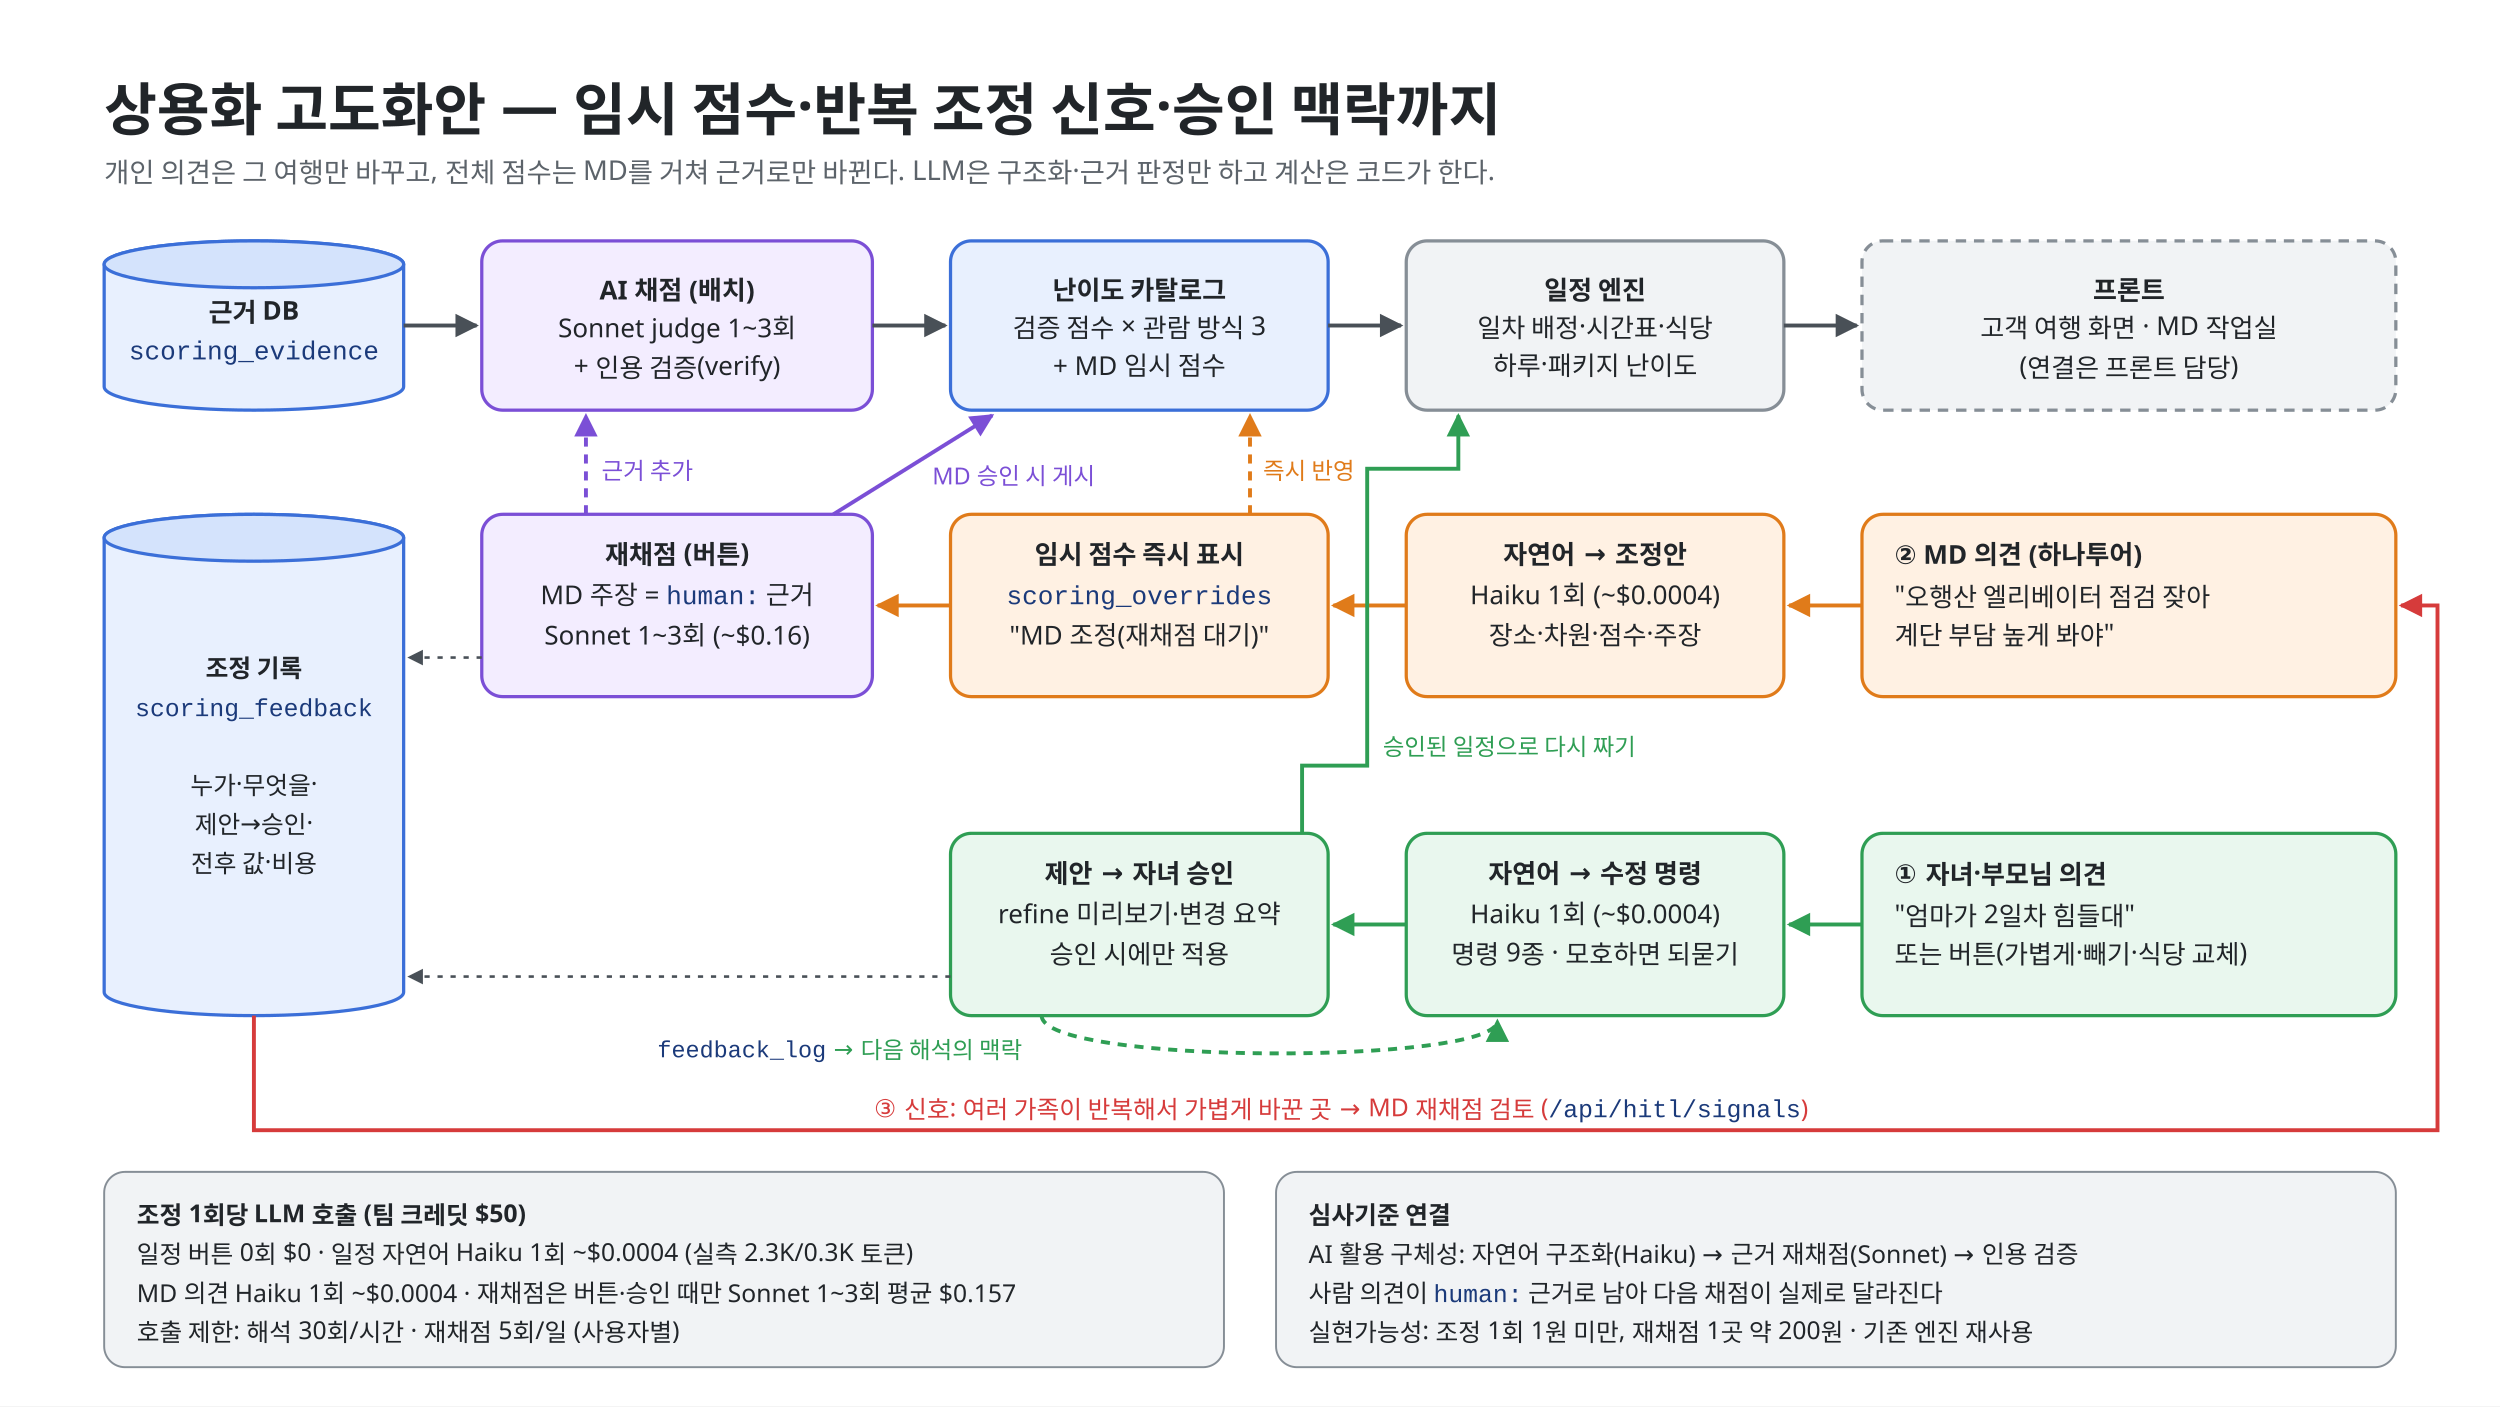
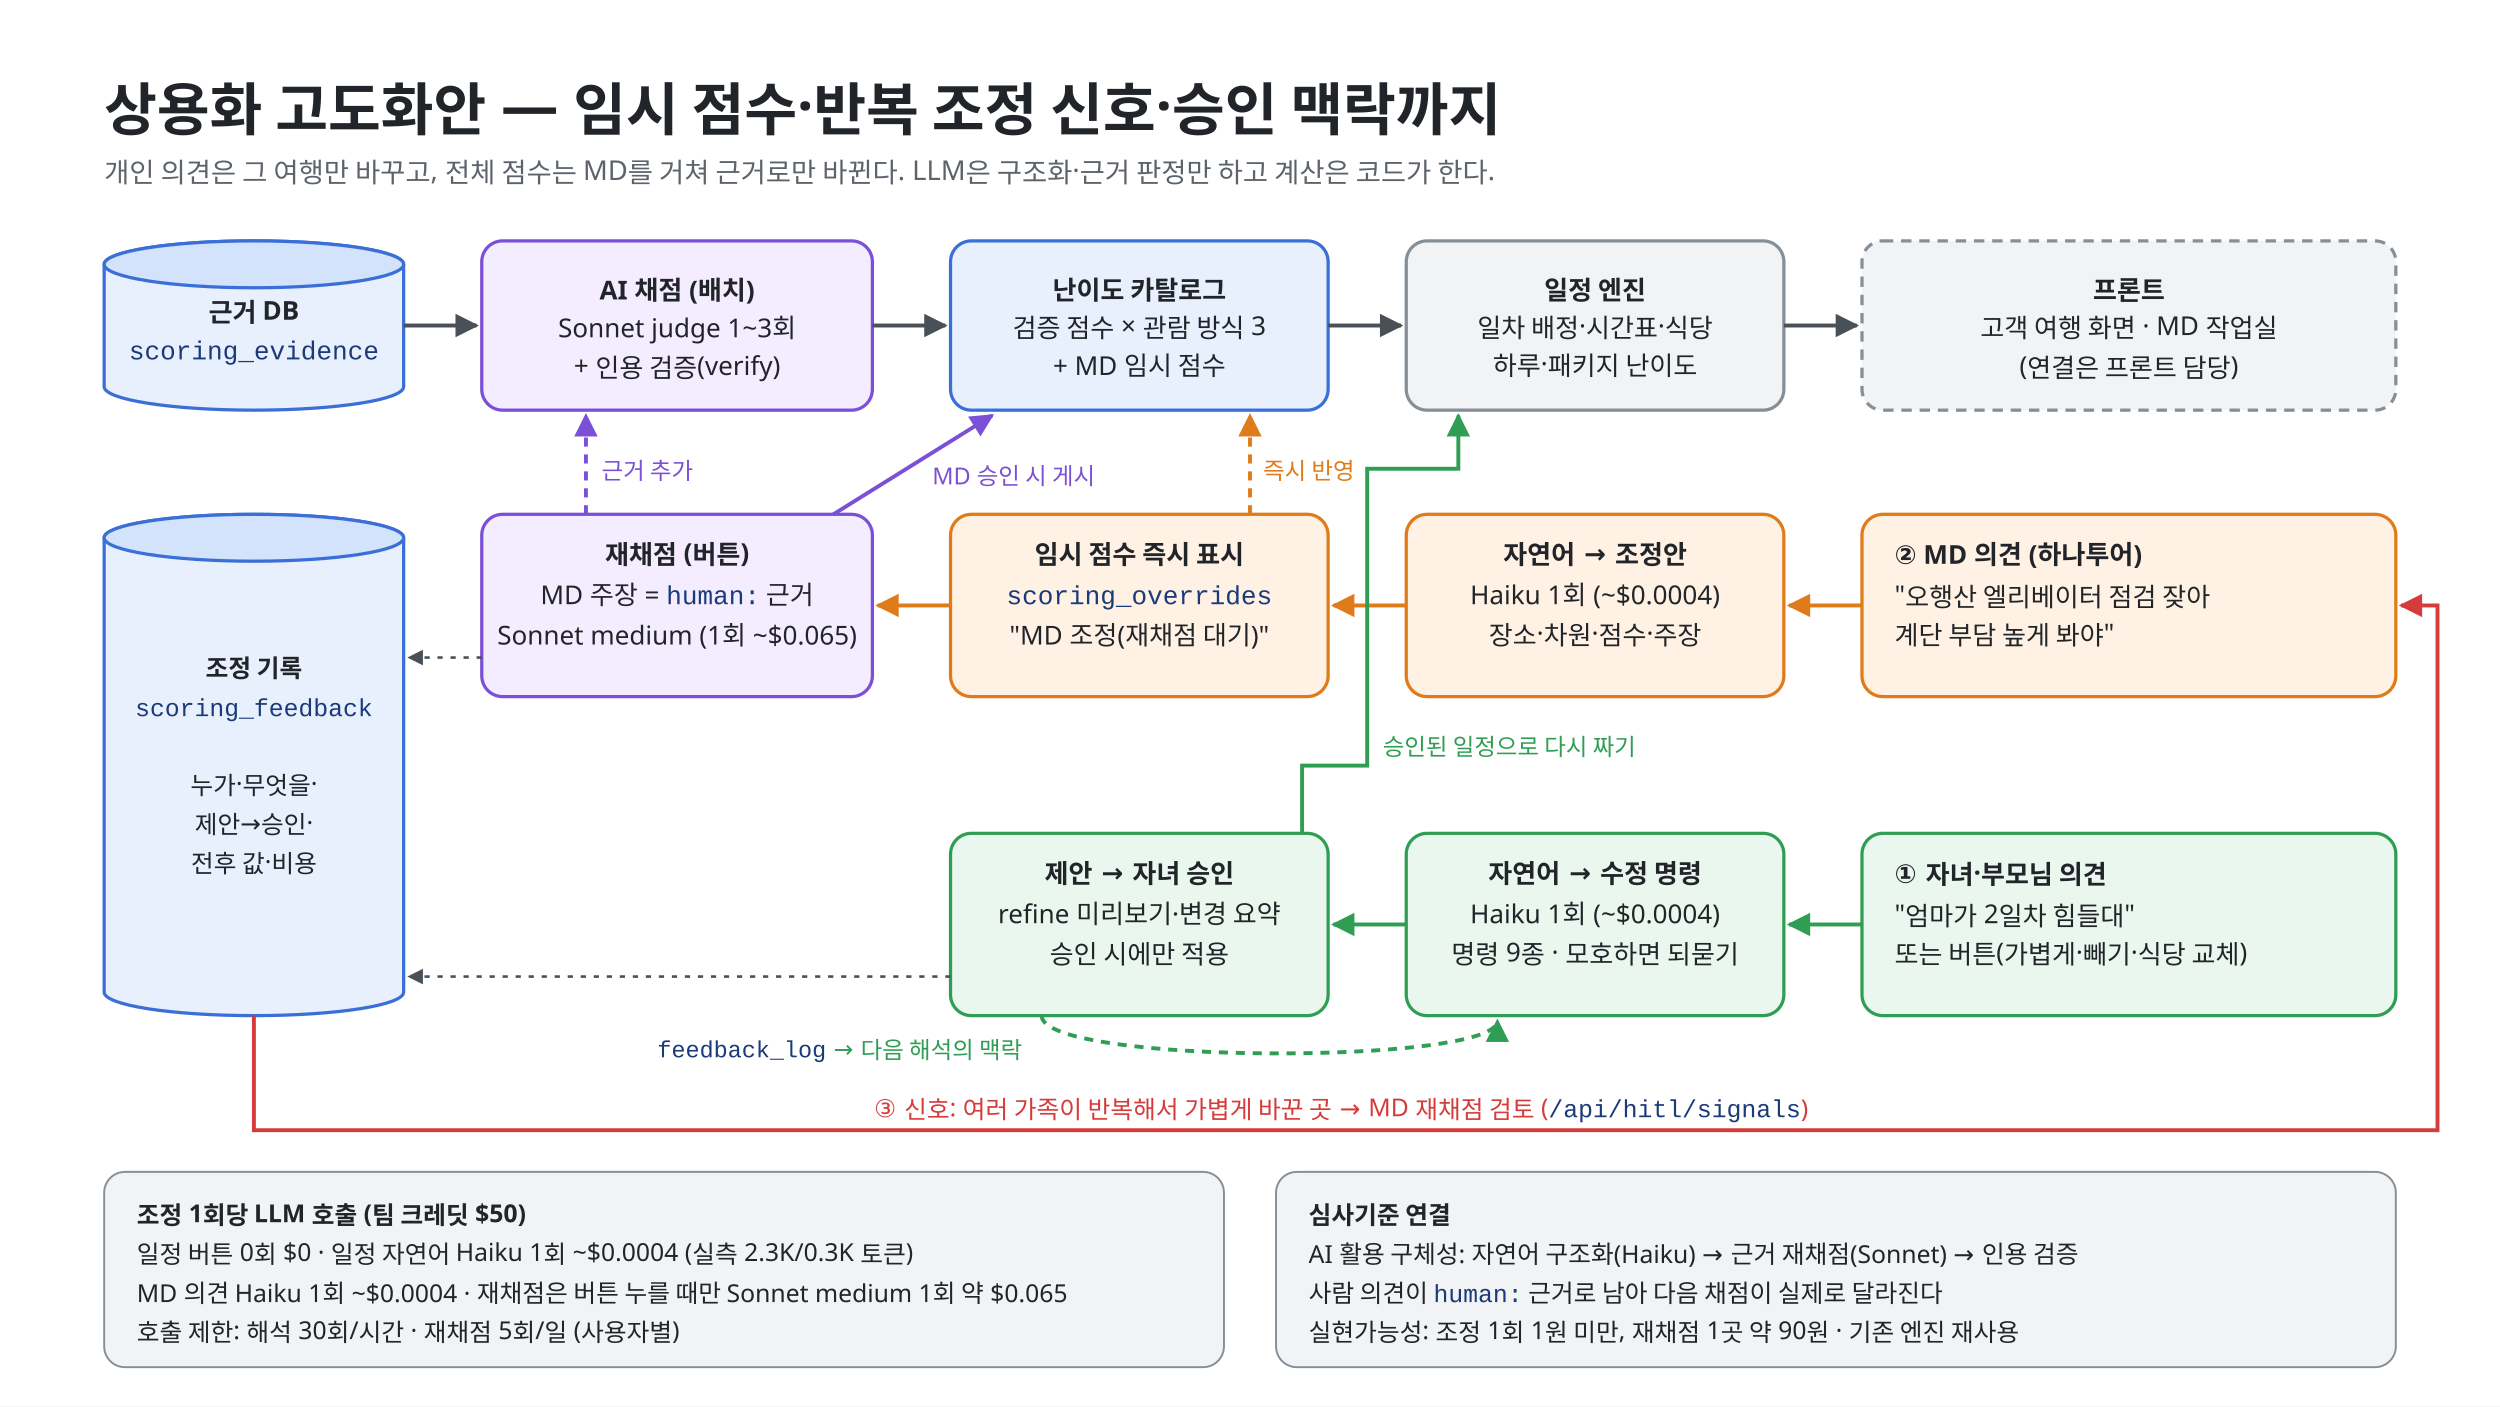
<svg xmlns="http://www.w3.org/2000/svg" viewBox="0 0 1920 1080" width="1920" height="1080" font-family="Pretendard, 'Noto Sans KR', 'Malgun Gothic', sans-serif">
  <defs>
    <marker id="m-gray" viewBox="0 0 10 10" refX="9" refY="5" markerWidth="6" markerHeight="6" orient="auto-start-reverse">
      <path d="M0,0 L10,5 L0,10 z" fill="#868E96" />
    </marker>
    <marker id="m-blue" viewBox="0 0 10 10" refX="9" refY="5" markerWidth="6" markerHeight="6" orient="auto-start-reverse">
      <path d="M0,0 L10,5 L0,10 z" fill="#3B6FD8" />
    </marker>
    <marker id="m-purple" viewBox="0 0 10 10" refX="9" refY="5" markerWidth="6" markerHeight="6" orient="auto-start-reverse">
      <path d="M0,0 L10,5 L0,10 z" fill="#7B4FD6" />
    </marker>
    <marker id="m-green" viewBox="0 0 10 10" refX="9" refY="5" markerWidth="6" markerHeight="6" orient="auto-start-reverse">
      <path d="M0,0 L10,5 L0,10 z" fill="#2F9E54" />
    </marker>
    <marker id="m-orange" viewBox="0 0 10 10" refX="9" refY="5" markerWidth="6" markerHeight="6" orient="auto-start-reverse">
      <path d="M0,0 L10,5 L0,10 z" fill="#E07B1A" />
    </marker>
    <marker id="m-red" viewBox="0 0 10 10" refX="9" refY="5" markerWidth="6" markerHeight="6" orient="auto-start-reverse">
      <path d="M0,0 L10,5 L0,10 z" fill="#D63B3B" />
    </marker>
    <marker id="m-dark" viewBox="0 0 10 10" refX="9" refY="5" markerWidth="6" markerHeight="6" orient="auto-start-reverse">
      <path d="M0,0 L10,5 L0,10 z" fill="#495057" />
    </marker>
  </defs>
  <rect width="1920" height="1080" fill="#FFFFFF" />
  <text x="80" y="100.0" font-size="44" fill="#212529" font-weight="400" text-anchor="start">
    <tspan font-weight="700">상용화 고도화안 — 임시 점수·반복 조정 신호·승인 맥락까지</tspan>
  </text>
  <text x="80" y="140.0" font-size="21" fill="#5C636A" font-weight="400" text-anchor="start">개인 의견은 그 여행만 바꾸고, 전체 점수는 MD를 거쳐 근거로만 바뀐다. LLM은 구조화·근거 판정만 하고 계산은 코드가 한다.</text>
  <path d="M80,203 A115.0,18 0 0 1 310,203 V297 A115.0,18 0 0 1 80,297 Z" fill="#E8F0FE" stroke="#3B6FD8" stroke-width="2.5" />
  <ellipse cx="195.0" cy="203" rx="115.0" ry="18" fill="#D4E3FC" stroke="#3B6FD8" stroke-width="2.5" />
  <text x="195" y="247.0" font-size="20" fill="#212529" font-weight="400" text-anchor="middle">
    <tspan font-weight="700">근거 DB</tspan>
  </text>
  <text x="195" y="276.0" font-size="20" fill="#212529" font-weight="400" text-anchor="middle">
    <tspan font-family="Consolas, 'D2Coding', 'Courier New', monospace" fill="#1B3A7A">scoring_evidence</tspan>
  </text>
  <rect x="370" y="185" width="300" height="130" rx="16" fill="#F3EDFF" stroke="#7B4FD6" stroke-width="2.5" />
  <text x="520" y="230.0" font-size="20" fill="#212529" font-weight="400" text-anchor="middle">
    <tspan font-weight="700">AI 채점 (배치)</tspan>
  </text>
  <text x="520" y="259.0" font-size="20" fill="#212529" font-weight="400" text-anchor="middle">Sonnet judge 1~3회</text>
  <text x="520" y="288.0" font-size="20" fill="#212529" font-weight="400" text-anchor="middle">+ 인용 검증(verify)</text>
  <rect x="730" y="185" width="290" height="130" rx="16" fill="#E8F0FE" stroke="#3B6FD8" stroke-width="2.5" />
  <text x="875" y="230.0" font-size="20" fill="#212529" font-weight="400" text-anchor="middle">
    <tspan font-weight="700">난이도 카탈로그</tspan>
  </text>
  <text x="875" y="259.0" font-size="20" fill="#212529" font-weight="400" text-anchor="middle">검증 점수 × 관람 방식 3</text>
  <text x="875" y="288.0" font-size="20" fill="#212529" font-weight="400" text-anchor="middle">+ MD 임시 점수</text>
  <rect x="1080" y="185" width="290" height="130" rx="16" fill="#F1F3F5" stroke="#868E96" stroke-width="2.5" />
  <text x="1225" y="230.0" font-size="20" fill="#212529" font-weight="400" text-anchor="middle">
    <tspan font-weight="700">일정 엔진</tspan>
  </text>
  <text x="1225" y="259.0" font-size="20" fill="#212529" font-weight="400" text-anchor="middle">일차 배정·시간표·식당</text>
  <text x="1225" y="288.0" font-size="20" fill="#212529" font-weight="400" text-anchor="middle">하루·패키지 난이도</text>
  <rect x="1430" y="185" width="410" height="130" rx="16" fill="#F1F3F5" stroke="#868E96" stroke-width="2.5" stroke-dasharray="8 6" />
  <text x="1635" y="230.0" font-size="20" fill="#212529" font-weight="400" text-anchor="middle">
    <tspan font-weight="700">프론트</tspan>
  </text>
  <text x="1635" y="259.0" font-size="20" fill="#212529" font-weight="400" text-anchor="middle">고객 여행 화면 · MD 작업실</text>
  <text x="1635" y="288.0" font-size="20" fill="#212529" font-weight="400" text-anchor="middle">(연결은 프론트 담당)</text>
  <path d="M310,250.0 H366" fill="none" stroke="#495057" stroke-width="3" marker-end="url(#m-dark)" />
  <path d="M670,250.0 H726" fill="none" stroke="#495057" stroke-width="3" marker-end="url(#m-dark)" />
  <path d="M1020,250.0 H1076" fill="none" stroke="#495057" stroke-width="3" marker-end="url(#m-dark)" />
  <path d="M1370,250.0 H1426" fill="none" stroke="#495057" stroke-width="3" marker-end="url(#m-dark)" />
  <rect x="1430" y="395" width="410" height="140" rx="16" fill="#FFF1E3" stroke="#E07B1A" stroke-width="2.5" />
  <text x="1455" y="433.0" font-size="20" fill="#212529" font-weight="400" text-anchor="start">
    <tspan font-weight="700">② MD 의견 (하나투어)</tspan>
  </text>
  <text x="1455" y="464.0" font-size="20" fill="#212529" font-weight="400" text-anchor="start">"오행산 엘리베이터 점검 잦아</text>
  <text x="1455" y="495.0" font-size="20" fill="#212529" font-weight="400" text-anchor="start">계단 부담 높게 봐야"</text>
  <rect x="1080" y="395" width="290" height="140" rx="16" fill="#FFF1E3" stroke="#E07B1A" stroke-width="2.5" />
  <text x="1225" y="433.0" font-size="20" fill="#212529" font-weight="400" text-anchor="middle">
    <tspan font-weight="700">자연어 → 조정안</tspan>
  </text>
  <text x="1225" y="464.0" font-size="20" fill="#212529" font-weight="400" text-anchor="middle">Haiku 1회 (~$0.0004)</text>
  <text x="1225" y="495.0" font-size="20" fill="#212529" font-weight="400" text-anchor="middle">장소·차원·점수·주장</text>
  <rect x="730" y="395" width="290" height="140" rx="16" fill="#FFF1E3" stroke="#E07B1A" stroke-width="2.5" />
  <text x="875" y="433.0" font-size="20" fill="#212529" font-weight="400" text-anchor="middle">
    <tspan font-weight="700">임시 점수 즉시 표시</tspan>
  </text>
  <text x="875" y="464.0" font-size="20" fill="#212529" font-weight="400" text-anchor="middle">
    <tspan font-family="Consolas, 'D2Coding', 'Courier New', monospace" fill="#1B3A7A">scoring_overrides</tspan>
  </text>
  <text x="875" y="495.0" font-size="20" fill="#212529" font-weight="400" text-anchor="middle">"MD 조정(재채점 대기)"</text>
  <rect x="370" y="395" width="300" height="140" rx="16" fill="#F3EDFF" stroke="#7B4FD6" stroke-width="2.5" />
  <text x="520" y="433.0" font-size="20" fill="#212529" font-weight="400" text-anchor="middle">
    <tspan font-weight="700">재채점 (버튼)</tspan>
  </text>
  <text x="520" y="464.0" font-size="20" fill="#212529" font-weight="400" text-anchor="middle">MD 주장 = <tspan font-family="Consolas, 'D2Coding', 'Courier New', monospace" fill="#1B3A7A">human:</tspan> 근거</text>
-   <text x="520" y="495.0" font-size="20" fill="#212529" font-weight="400" text-anchor="middle">Sonnet 1~3회 (~$0.16)</text>
+   <text x="520" y="495.0" font-size="20" fill="#212529" font-weight="400" text-anchor="middle">Sonnet medium (1회 ~$0.065)</text>
  <path d="M1430,465 H1374" fill="none" stroke="#E07B1A" stroke-width="3" marker-end="url(#m-orange)" />
  <path d="M1080,465 H1024" fill="none" stroke="#E07B1A" stroke-width="3" marker-end="url(#m-orange)" />
  <path d="M730,465 H674" fill="none" stroke="#E07B1A" stroke-width="3" marker-end="url(#m-orange)" />
  <path d="M960,395 V319" fill="none" stroke="#E07B1A" stroke-width="3" stroke-dasharray="7 6" marker-end="url(#m-orange)" />
  <text x="970" y="368.0" font-size="18" fill="#E07B1A" font-weight="400" text-anchor="start">즉시 반영</text>
  <path d="M450,395 V319" fill="none" stroke="#7B4FD6" stroke-width="3" stroke-dasharray="7 6" marker-end="url(#m-purple)" />
  <text x="462" y="368.0" font-size="18" fill="#7B4FD6" font-weight="400" text-anchor="start">근거 추가</text>
  <path d="M640,395 L762,319" fill="none" stroke="#7B4FD6" stroke-width="3" marker-end="url(#m-purple)" />
  <text x="716" y="372.0" font-size="18" fill="#7B4FD6" font-weight="400" text-anchor="start">MD 승인 시 게시</text>
  <rect x="1430" y="640" width="410" height="140" rx="16" fill="#E9F7EE" stroke="#2F9E54" stroke-width="2.5" />
  <text x="1455" y="678.0" font-size="20" fill="#212529" font-weight="400" text-anchor="start">
    <tspan font-weight="700">① 자녀·부모님 의견</tspan>
  </text>
  <text x="1455" y="709.0" font-size="20" fill="#212529" font-weight="400" text-anchor="start">"엄마가 2일차 힘들대"</text>
  <text x="1455" y="740.0" font-size="20" fill="#212529" font-weight="400" text-anchor="start">또는 버튼(가볍게·빼기·식당 교체)</text>
  <rect x="1080" y="640" width="290" height="140" rx="16" fill="#E9F7EE" stroke="#2F9E54" stroke-width="2.5" />
  <text x="1225" y="678.0" font-size="20" fill="#212529" font-weight="400" text-anchor="middle">
    <tspan font-weight="700">자연어 → 수정 명령</tspan>
  </text>
  <text x="1225" y="709.0" font-size="20" fill="#212529" font-weight="400" text-anchor="middle">Haiku 1회 (~$0.0004)</text>
  <text x="1225" y="740.0" font-size="20" fill="#212529" font-weight="400" text-anchor="middle">명령 9종 · 모호하면 되묻기</text>
  <rect x="730" y="640" width="290" height="140" rx="16" fill="#E9F7EE" stroke="#2F9E54" stroke-width="2.5" />
  <text x="875" y="678.0" font-size="20" fill="#212529" font-weight="400" text-anchor="middle">
    <tspan font-weight="700">제안 → 자녀 승인</tspan>
  </text>
  <text x="875" y="709.0" font-size="20" fill="#212529" font-weight="400" text-anchor="middle">refine 미리보기·변경 요약</text>
  <text x="875" y="740.0" font-size="20" fill="#212529" font-weight="400" text-anchor="middle">승인 시에만 적용</text>
  <path d="M1430,710 H1374" fill="none" stroke="#2F9E54" stroke-width="3" marker-end="url(#m-green)" />
  <path d="M1080,710 H1024" fill="none" stroke="#2F9E54" stroke-width="3" marker-end="url(#m-green)" />
  <path d="M1000,640 V588 H1050 V360 H1120 V319" fill="none" stroke="#2F9E54" stroke-width="3" marker-end="url(#m-green)" />
  <text x="1062" y="580.0" font-size="18" fill="#2F9E54" font-weight="400" text-anchor="start">승인된 일정으로 다시 짜기</text>
  <path d="M800,780 C800,818 1150,818 1150,784" fill="none" stroke="#2F9E54" stroke-width="3" stroke-dasharray="7 6" marker-end="url(#m-green)" />
  <text x="785" y="812.0" font-size="18" fill="#2F9E54" font-weight="400" text-anchor="end">
    <tspan font-family="Consolas, 'D2Coding', 'Courier New', monospace" fill="#1B3A7A">feedback_log</tspan> → 다음 해석의 맥락</text>
  <path d="M80,413 A115.0,18 0 0 1 310,413 V762 A115.0,18 0 0 1 80,762 Z" fill="#E8F0FE" stroke="#3B6FD8" stroke-width="2.5" />
  <ellipse cx="195.0" cy="413" rx="115.0" ry="18" fill="#D4E3FC" stroke="#3B6FD8" stroke-width="2.5" />
  <text x="195" y="520.0" font-size="19" fill="#212529" font-weight="400" text-anchor="middle">
    <tspan font-weight="700">조정 기록</tspan>
  </text>
  <text x="195" y="550.0" font-size="19" fill="#212529" font-weight="400" text-anchor="middle">
    <tspan font-family="Consolas, 'D2Coding', 'Courier New', monospace" fill="#1B3A7A">scoring_feedback</tspan>
  </text>
  <text x="195" y="580.0" font-size="19" fill="#212529" font-weight="400" text-anchor="middle" />
  <text x="195" y="610.0" font-size="19" fill="#212529" font-weight="400" text-anchor="middle">누가·무엇을·</text>
  <text x="195" y="640.0" font-size="19" fill="#212529" font-weight="400" text-anchor="middle">제안→승인·</text>
  <text x="195" y="670.0" font-size="19" fill="#212529" font-weight="400" text-anchor="middle">전후 값·비용</text>
  <path d="M370,505 H314" fill="none" stroke="#495057" stroke-width="2" stroke-dasharray="4 6" marker-end="url(#m-dark)" />
  <path d="M730,750 H314" fill="none" stroke="#495057" stroke-width="2" stroke-dasharray="4 6" marker-end="url(#m-dark)" />
  <path d="M195,780 V868 H1872 V465 H1844" fill="none" stroke="#D63B3B" stroke-width="3" marker-end="url(#m-red)" />
  <text x="1030" y="858.0" font-size="19" fill="#D63B3B" font-weight="400" text-anchor="middle">③ 신호: 여러 가족이 반복해서 가볍게 바꾼 곳 → MD 재채점 검토 (<tspan font-family="Consolas, 'D2Coding', 'Courier New', monospace" fill="#1B3A7A">/api/hitl/signals</tspan>)</text>
  <rect x="80" y="900" width="860" height="150" rx="16" fill="#F1F3F5" stroke="#868E96" stroke-width="1.5" />
  <text x="105" y="940.0" font-size="19" fill="#212529" font-weight="400" text-anchor="start">
    <tspan font-weight="700">조정 1회당 LLM 호출 (팀 크레딧 $50)</tspan>
  </text>
  <text x="105" y="970.0" font-size="19" fill="#212529" font-weight="400" text-anchor="start">일정 버튼 0회 $0 · 일정 자연어 Haiku 1회 ~$0.0004 (실측 2.3K/0.3K 토큰)</text>
-   <text x="105" y="1000.0" font-size="19" fill="#212529" font-weight="400" text-anchor="start">MD 의견 Haiku 1회 ~$0.0004 · 재채점은 버튼·승인 때만 Sonnet 1~3회 평균 $0.157</text>
+   <text x="105" y="1000.0" font-size="19" fill="#212529" font-weight="400" text-anchor="start">MD 의견 Haiku 1회 ~$0.0004 · 재채점은 버튼 누를 때만 Sonnet medium 1회 약 $0.065</text>
  <text x="105" y="1030.0" font-size="19" fill="#212529" font-weight="400" text-anchor="start">호출 제한: 해석 30회/시간 · 재채점 5회/일 (사용자별)</text>
  <rect x="980" y="900" width="860" height="150" rx="16" fill="#F1F3F5" stroke="#868E96" stroke-width="1.5" />
  <text x="1005" y="940.0" font-size="19" fill="#212529" font-weight="400" text-anchor="start">
    <tspan font-weight="700">심사기준 연결</tspan>
  </text>
  <text x="1005" y="970.0" font-size="19" fill="#212529" font-weight="400" text-anchor="start">AI 활용 구체성: 자연어 구조화(Haiku) → 근거 재채점(Sonnet) → 인용 검증</text>
  <text x="1005" y="1000.0" font-size="19" fill="#212529" font-weight="400" text-anchor="start">사람 의견이 <tspan font-family="Consolas, 'D2Coding', 'Courier New', monospace" fill="#1B3A7A">human:</tspan> 근거로 남아 다음 채점이 실제로 달라진다</text>
-   <text x="1005" y="1030.0" font-size="19" fill="#212529" font-weight="400" text-anchor="start">실현가능성: 조정 1회 1원 미만, 재채점 1곳 약 200원 · 기존 엔진 재사용</text>
+   <text x="1005" y="1030.0" font-size="19" fill="#212529" font-weight="400" text-anchor="start">실현가능성: 조정 1회 1원 미만, 재채점 1곳 약 90원 · 기존 엔진 재사용</text>
</svg>
